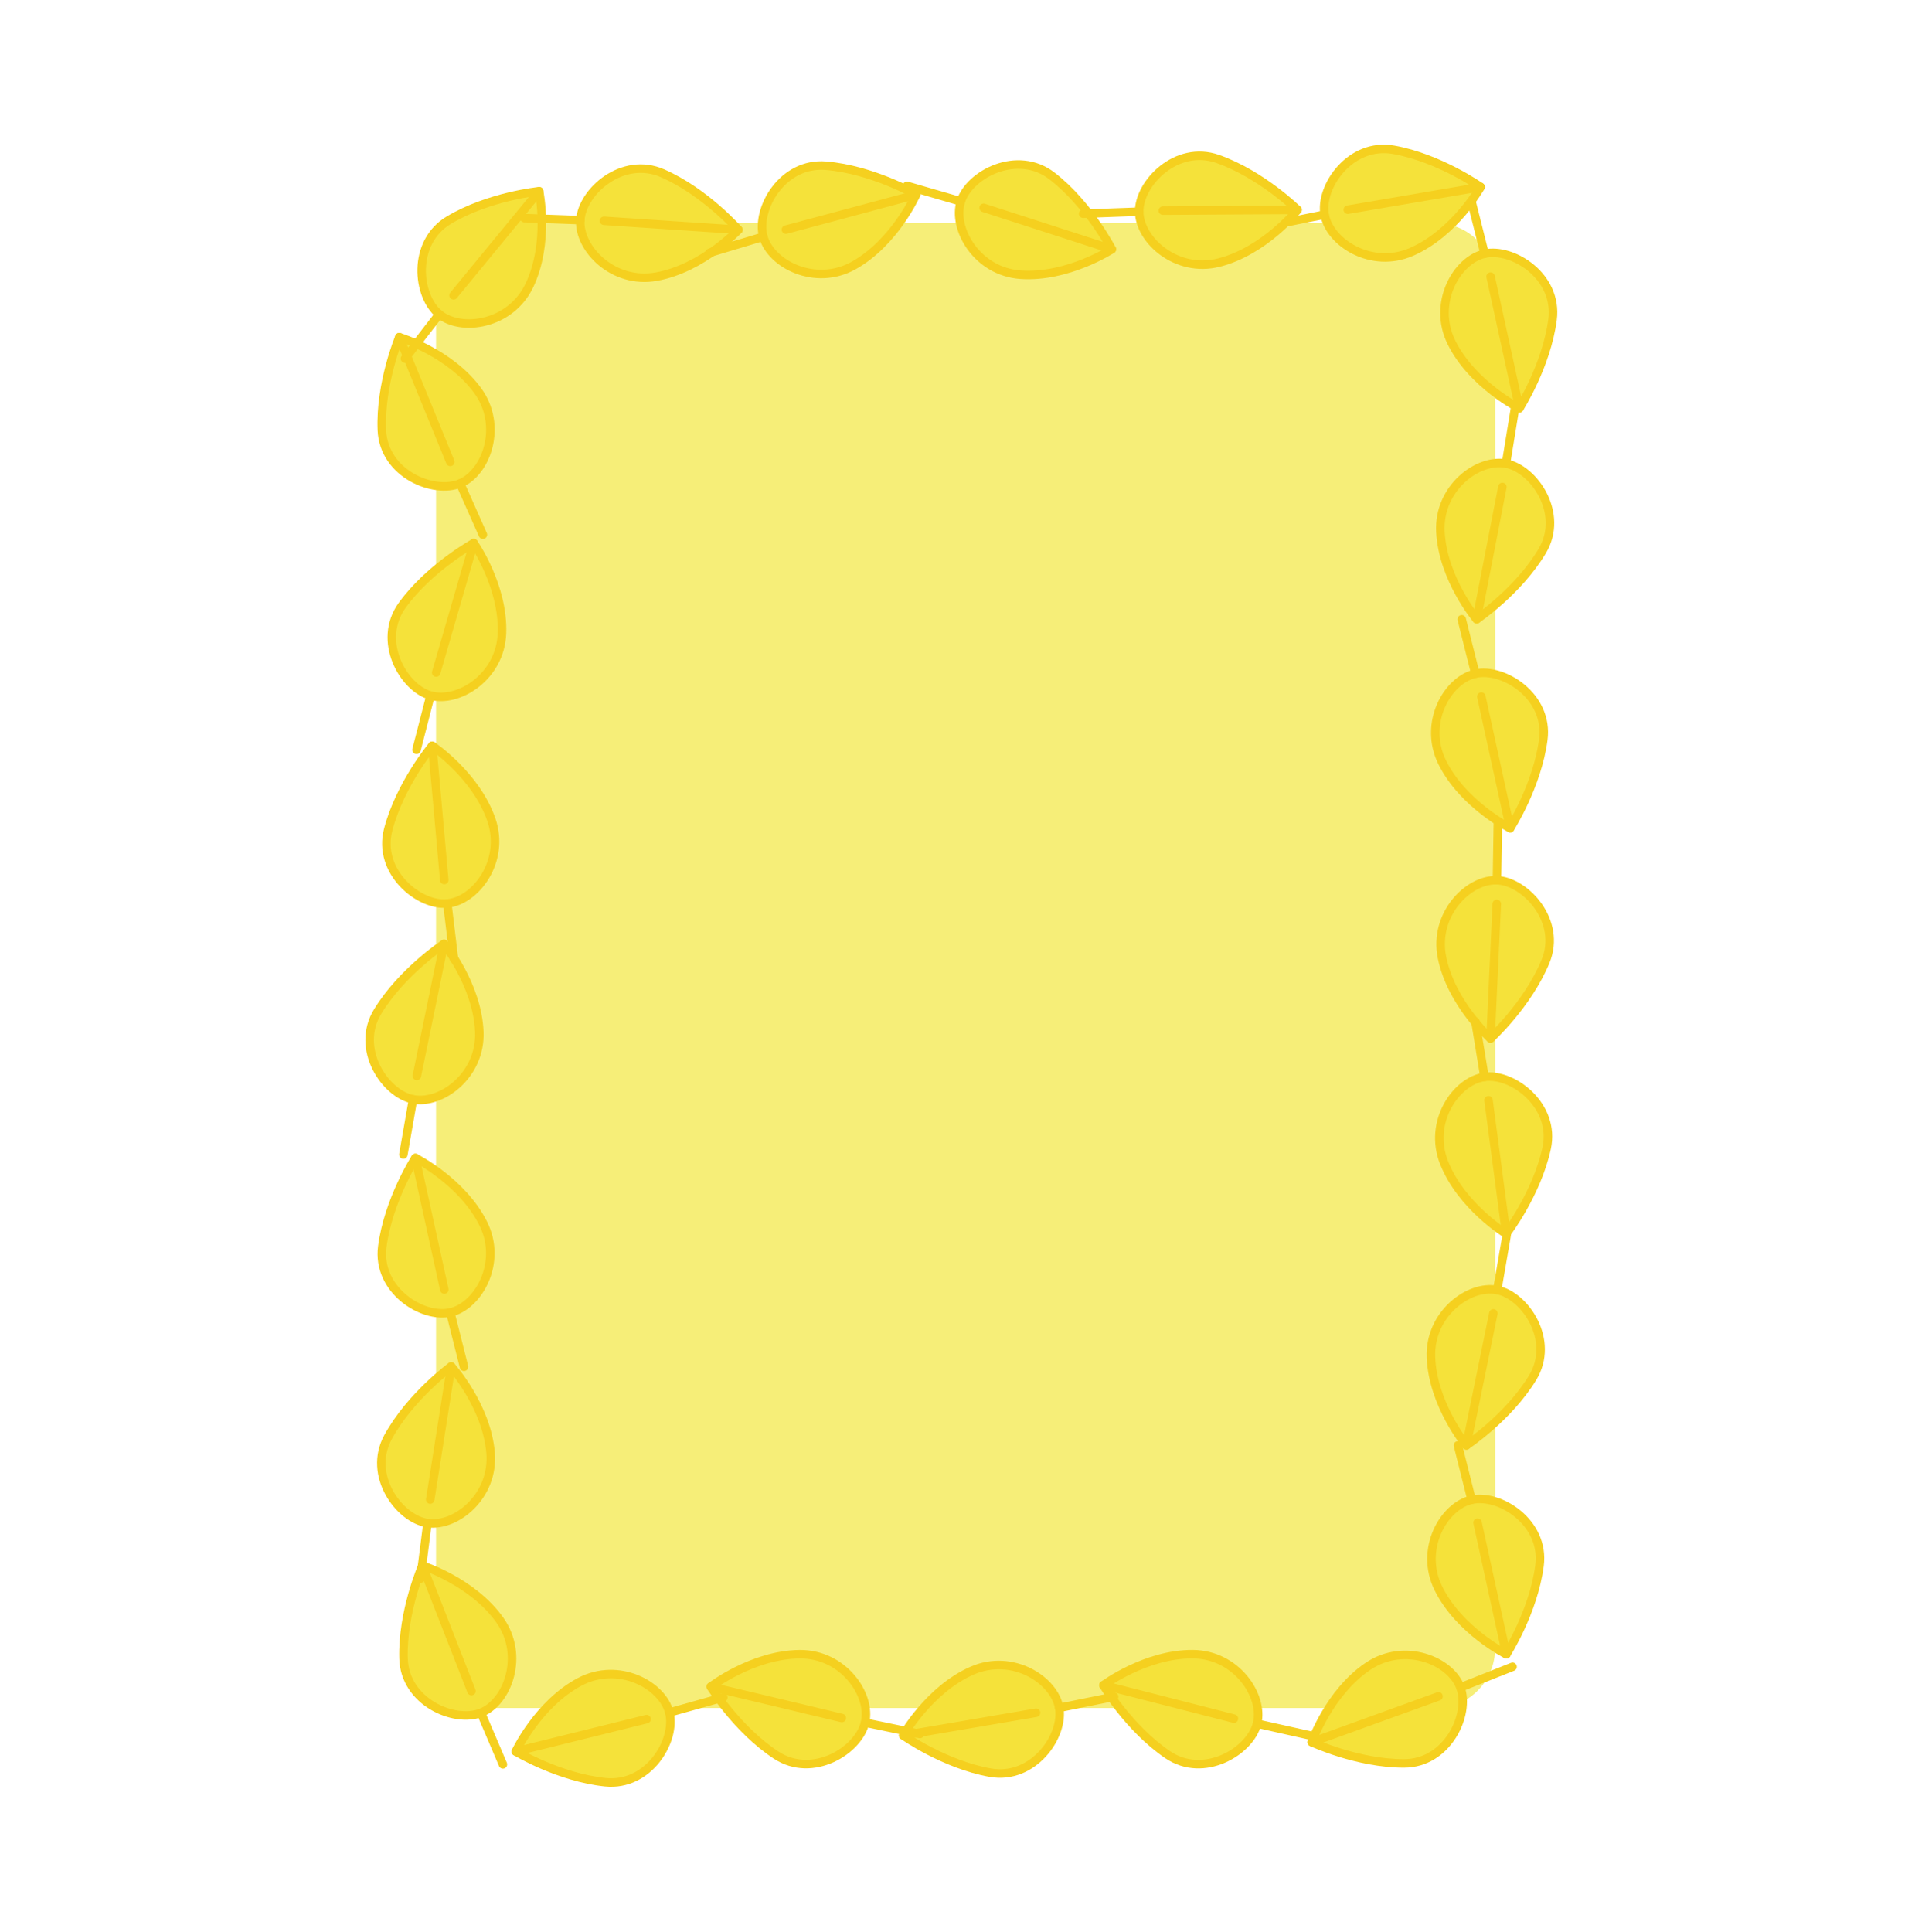
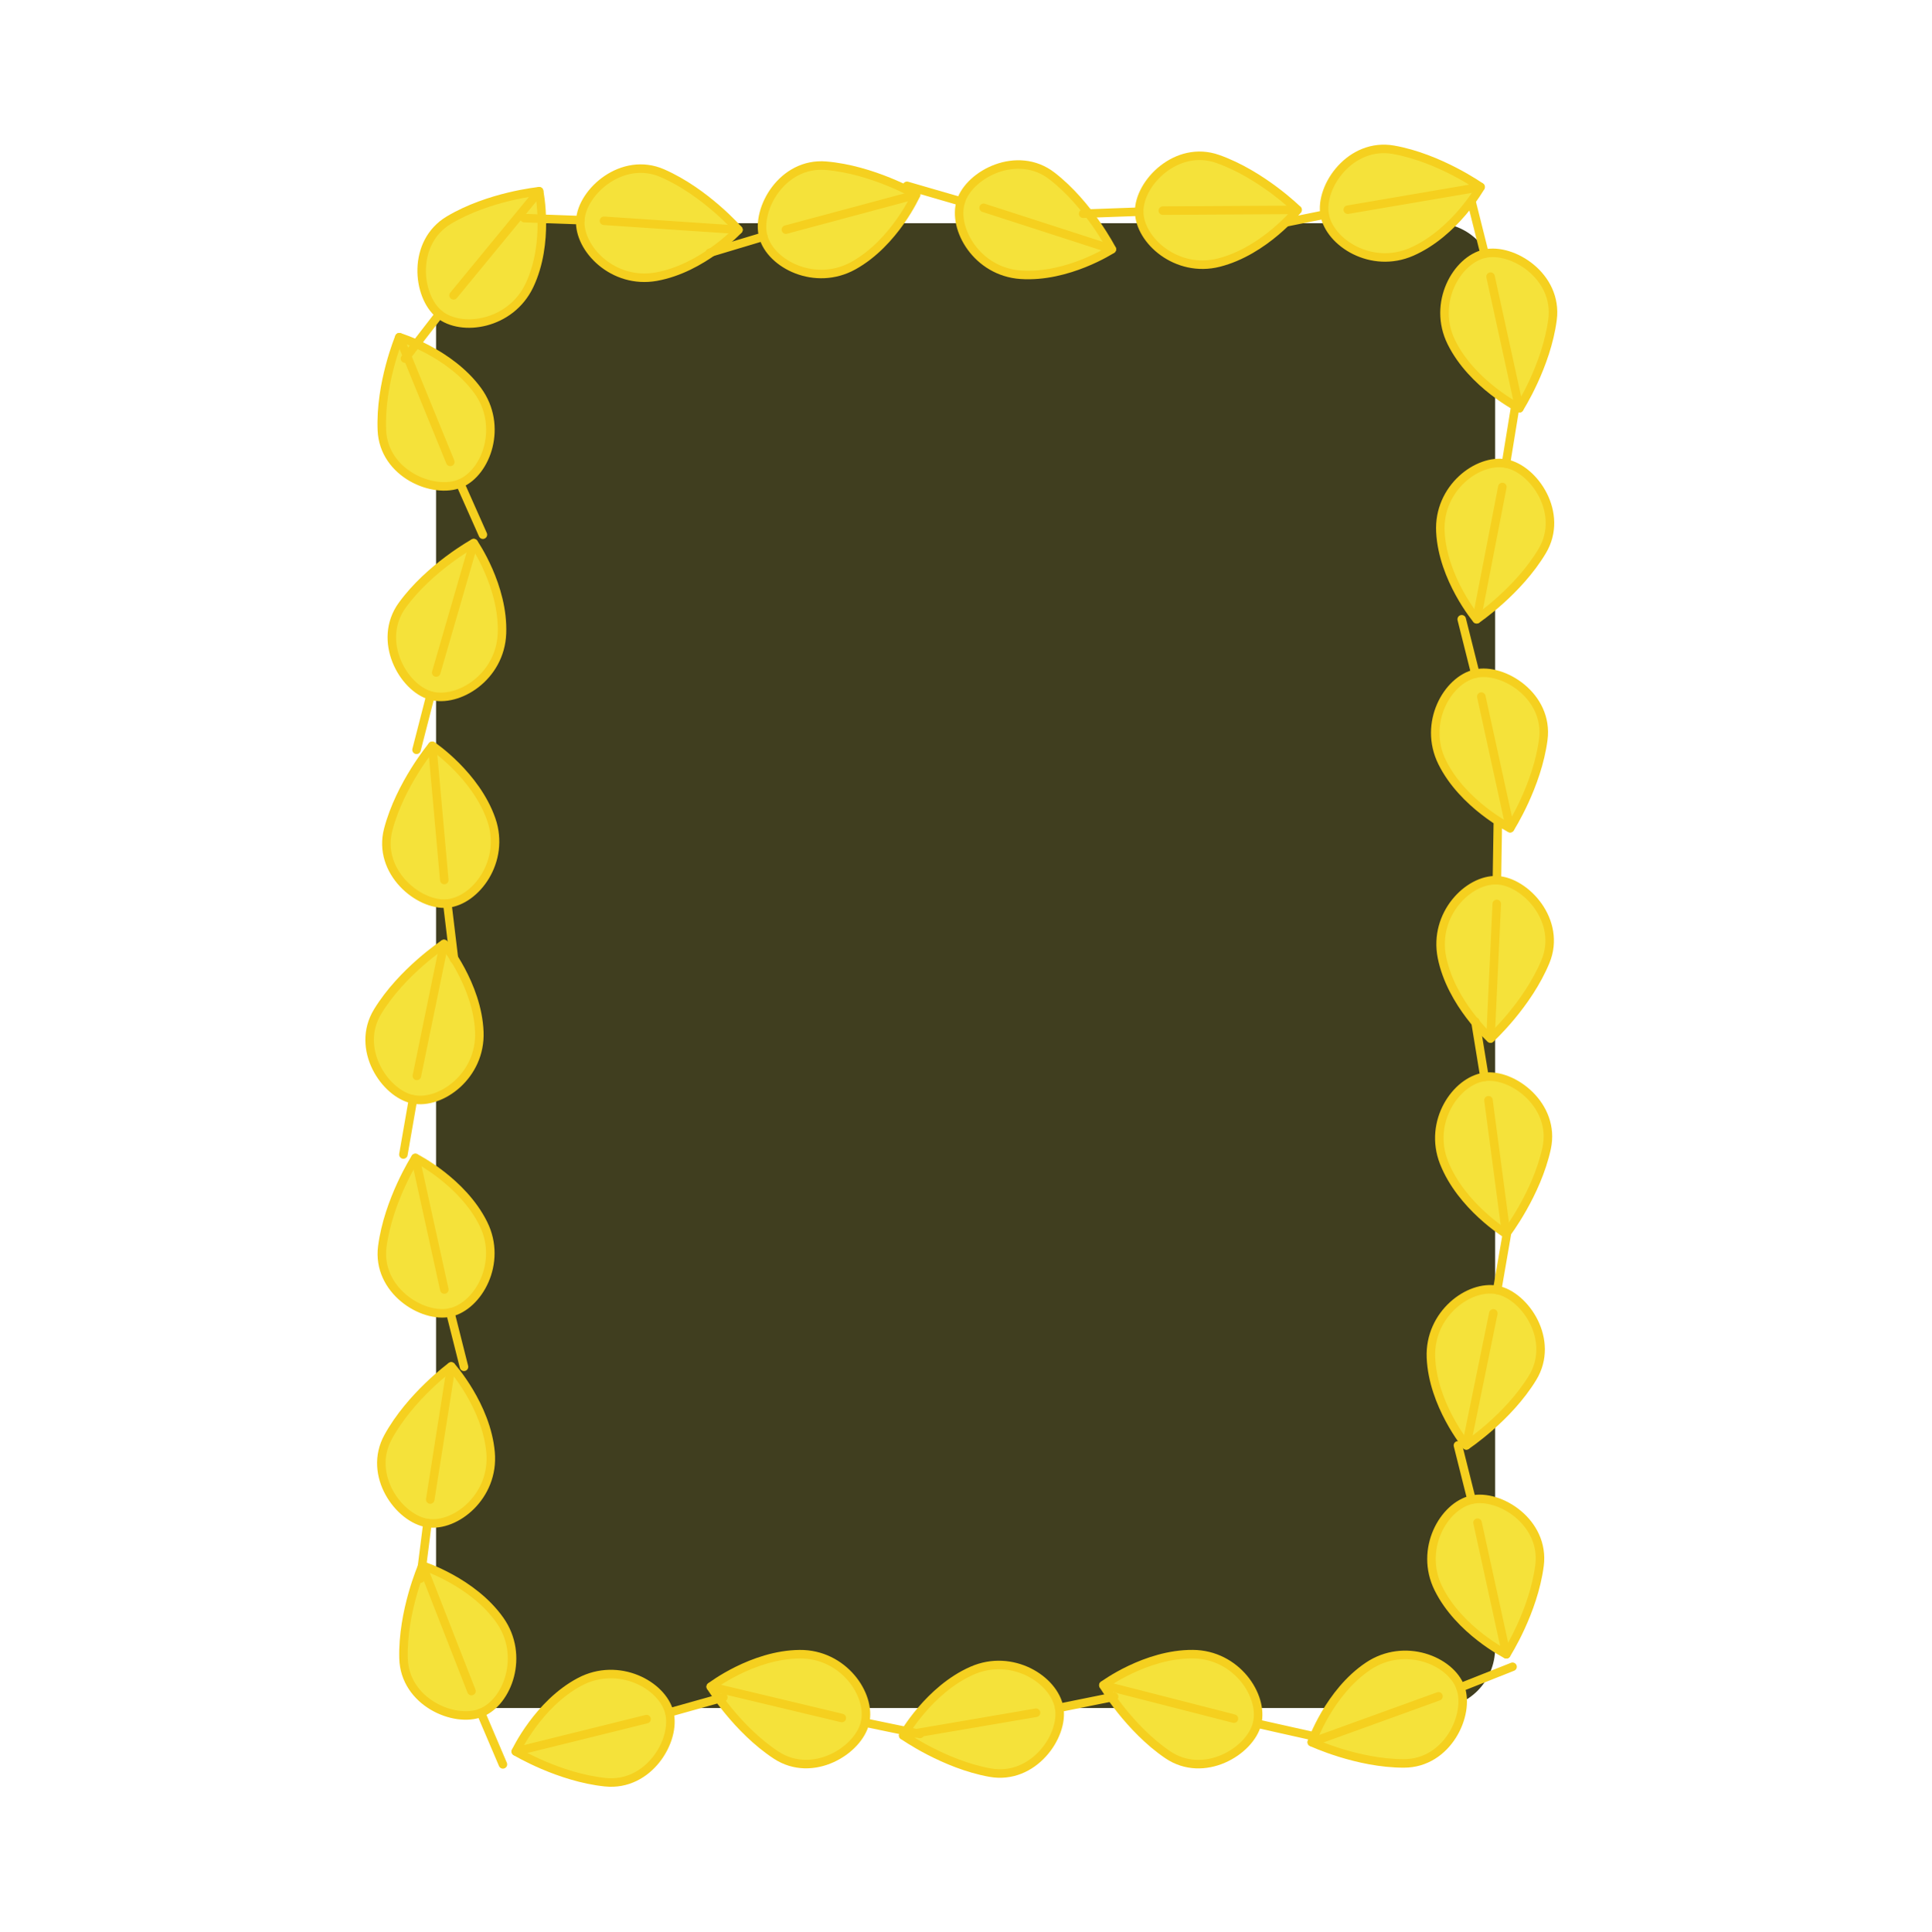
<svg xmlns="http://www.w3.org/2000/svg" id="_图层_1" data-name="图层_1" version="1.1" viewBox="0 0 1133.86 1133.86">
  <defs>
    <style>
      .st0 {
        fill: #f5e23a;
      }

      .st0, .st1 {
        stroke: #f5d01f;
        stroke-linecap: round;
        stroke-linejoin: round;
        stroke-width: 5px;
      }

      .st1 {
        fill: none;
      }

      .st2 {
-         fill: #f6ee78;
+         fill: #403e1f;
      }
    </style>
  </defs>
  <path class="st2" d="M290.67,131.03h552.51c19.14,0,34.65,15.77,34.65,35.22v801.36c0,19.45-15.51,35.22-34.65,35.22H290.67c-19.14,0-34.65-15.77-34.65-35.22V166.25c0-19.45,15.51-35.22,34.65-35.22Z" />
  <g>
    <path class="st0" d="M892.06,239.69s-27.61-13.87-39.89-38.69c-11.39-23.02,3.08-48.36,19.47-52.05,16.39-3.69,43.22,13.23,39.89,38.69-3.56,27.19-19.47,52.05-19.47,52.05Z" />
    <line class="st1" x1="871.64" y1="148.95" x2="863.63" y2="117.03" />
    <line class="st1" x1="892.06" y1="239.69" x2="875.15" y2="162.41" />
  </g>
  <g>
    <path class="st0" d="M866.99,363.58s-19.86-23.67-21.3-51.33c-1.34-25.65,21.98-43.18,38.49-40.08,16.51,3.11,34.44,29.27,21.3,51.33-14.04,23.56-38.49,40.08-38.49,40.08Z" />
    <line class="st1" x1="884.19" y1="272.18" x2="889.48" y2="239.69" />
    <line class="st1" x1="866.99" y1="363.58" x2="882.07" y2="285.92" />
  </g>
  <g>
    <path class="st0" d="M886.63,486.25s-27.61-13.87-39.89-38.69c-11.39-23.02,3.08-48.36,19.47-52.05,16.39-3.69,43.22,13.23,39.89,38.69-3.56,27.19-19.47,52.05-19.47,52.05Z" />
    <line class="st1" x1="866.22" y1="395.51" x2="858.21" y2="363.58" />
    <line class="st1" x1="886.63" y1="486.25" x2="869.72" y2="408.97" />
  </g>
  <g>
    <path class="st0" d="M875.1,609.73s-23.08-20.54-28.51-47.7c-5.04-25.18,15.49-45.91,32.28-45.23,16.79.68,38.32,23.96,28.51,47.7-10.48,25.34-32.28,45.23-32.28,45.23Z" />
    <line class="st1" x1="878.87" y1="516.79" x2="879.4" y2="483.89" />
    <line class="st1" x1="875.1" y1="609.73" x2="878.78" y2="530.7" />
  </g>
  <g>
    <path class="st0" d="M884.31,724.41s-26.35-16.13-36.51-41.9c-9.42-23.89,7.12-47.93,23.76-50.24,16.64-2.3,41.96,16.8,36.51,41.9-5.82,26.8-23.76,50.24-23.76,50.24Z" />
    <line class="st1" x1="871.56" y1="632.27" x2="866.25" y2="599.79" />
    <line class="st1" x1="884.31" y1="724.41" x2="873.92" y2="645.98" />
  </g>
  <g>
    <path class="st0" d="M860.93,848.62s-19.62-23.86-20.79-51.54c-1.08-25.66,22.41-42.97,38.89-39.7,16.48,3.27,34.15,29.6,20.79,51.54-14.27,23.42-38.89,39.7-38.89,39.7Z" />
    <line class="st1" x1="879.03" y1="757.38" x2="884.64" y2="724.95" />
    <line class="st1" x1="860.93" y1="848.62" x2="876.78" y2="771.11" />
  </g>
  <g>
    <path class="st0" d="M884.41,971.28s-27.61-13.87-39.89-38.69c-11.39-23.02,3.08-48.36,19.47-52.05,16.39-3.69,43.22,13.23,39.89,38.69-3.56,27.19-19.47,52.05-19.47,52.05Z" />
    <line class="st1" x1="864" y1="880.54" x2="855.99" y2="848.62" />
    <line class="st1" x1="884.41" y1="971.28" x2="867.5" y2="894" />
  </g>
  <g>
    <path class="st0" d="M770.17,1022.87s10.12-29.19,33.12-44.62c21.33-14.31,48.35-3.29,54.15,12.47,5.81,15.76-7.44,44.58-33.12,44.62-27.42.04-54.15-12.47-54.15-12.47Z" />
    <line class="st1" x1="857.45" y1="990.72" x2="888.05" y2="978.59" />
    <line class="st1" x1="770.17" y1="1022.87" x2="844.57" y2="995.96" />
  </g>
  <g>
    <path class="st0" d="M647.82,989.44s24.79-18.43,52.49-18.25c25.68.17,41.82,24.48,37.75,40.78-4.07,16.3-31.24,32.67-52.49,18.25-22.69-15.4-37.75-40.78-37.75-40.78Z" />
    <line class="st1" x1="738.06" y1="1011.97" x2="770.17" y2="1019.16" />
    <line class="st1" x1="647.82" y1="989.44" x2="724.46" y2="1009.05" />
  </g>
  <g>
    <path class="st0" d="M530.28,1018.9s15.13-26.93,40.5-38.05c23.53-10.31,48.17,5.32,51.09,21.86s-15.22,42.56-40.5,38.05c-27-4.82-51.09-21.86-51.09-21.86Z" />
    <line class="st1" x1="621.87" y1="1002.72" x2="654.13" y2="996.2" />
    <line class="st1" x1="530.28" y1="1018.9" x2="608.27" y2="1005.59" />
  </g>
  <g>
    <path class="st0" d="M417.29,990.31s24.49-18.83,52.19-19.1c25.68-.24,42.21,23.8,38.41,40.16-3.81,16.36-30.7,33.17-52.19,19.1-22.94-15.03-38.41-40.16-38.41-40.16Z" />
    <line class="st1" x1="507.89" y1="1011.38" x2="540.12" y2="1018.05" />
    <line class="st1" x1="417.29" y1="990.31" x2="494.24" y2="1008.68" />
  </g>
  <g>
    <path class="st0" d="M302.82,1028.34s13.11-27.97,37.59-40.92c22.7-12.01,48.43,1.76,52.56,18.04,4.13,16.28-12.04,43.56-37.59,40.92-27.28-2.82-52.56-18.04-52.56-18.04Z" />
    <line class="st1" x1="392.97" y1="1005.46" x2="424.67" y2="996.58" />
    <line class="st1" x1="302.82" y1="1028.34" x2="379.61" y2="1009.33" />
  </g>
  <g>
    <path class="st0" d="M247.99,919.2s29.44,9.37,45.45,31.97c14.85,20.96,4.53,48.25-11.08,54.45-15.61,6.21-44.76-6.3-45.45-31.97-.74-27.41,11.08-54.45,11.08-54.45Z" />
    <line class="st1" x1="282.36" y1="1005.63" x2="295.27" y2="1035.9" />
    <line class="st1" x1="247.99" y1="919.2" x2="276.8" y2="992.88" />
  </g>
  <g>
    <path class="st0" d="M869.3,109.8s-15.13,26.93-40.5,38.05c-23.53,10.31-48.17-5.32-51.09-21.86-2.92-16.54,15.22-42.56,40.5-38.05,27,4.82,51.09,21.86,51.09,21.86Z" />
    <line class="st1" x1="777.71" y1="125.98" x2="745.44" y2="132.5" />
    <line class="st1" x1="869.3" y1="109.8" x2="791.31" y2="123.11" />
  </g>
  <g>
    <path class="st0" d="M264.91,802.27s20.68,22.95,23.11,50.54c2.25,25.59-20.43,43.94-37.04,41.42-16.61-2.52-35.46-28.02-23.11-50.54,13.19-24.04,37.04-41.42,37.04-41.42Z" />
    <line class="st1" x1="250.97" y1="894.23" x2="246.84" y2="926.88" />
    <line class="st1" x1="264.91" y1="802.27" x2="252.59" y2="880.42" />
  </g>
  <g>
    <path class="st0" d="M243.87,679.85s27.62,13.84,39.92,38.66c11.41,23.01-3.03,48.36-19.42,52.07s-43.23-13.19-39.92-38.66c3.53-27.19,19.42-52.07,19.42-52.07Z" />
    <line class="st1" x1="264.37" y1="770.57" x2="272.41" y2="802.49" />
    <line class="st1" x1="243.87" y1="679.85" x2="260.86" y2="757.12" />
  </g>
  <g>
    <path class="st0" d="M260.67,554.21s19.6,23.88,20.74,51.56c1.06,25.66-22.45,42.94-38.93,39.66s-34.13-29.64-20.74-51.56c14.29-23.4,38.93-39.66,38.93-39.66Z" />
    <line class="st1" x1="242.48" y1="645.42" x2="236.83" y2="677.84" />
    <line class="st1" x1="260.67" y1="554.21" x2="244.74" y2="631.7" />
  </g>
  <g>
    <path class="st0" d="M253.77,437.87s25.65,17.23,34.71,43.4c8.4,24.27-9.13,47.59-25.85,49.19-16.72,1.6-41.22-18.55-34.71-43.4,6.95-26.53,25.85-49.19,25.85-49.19Z" />
    <line class="st1" x1="262.63" y1="530.46" x2="266.56" y2="563.14" />
    <line class="st1" x1="253.77" y1="437.87" x2="260.84" y2="516.67" />
  </g>
  <g>
    <path class="st0" d="M278.13,318.87s17.64,25.36,16.58,53.04c-.98,25.67-25.79,41.02-41.95,36.44s-31.66-32.25-16.58-53.04c16.11-22.19,41.95-36.44,41.95-36.44Z" />
    <line class="st1" x1="252.75" y1="408.35" x2="244.55" y2="440.22" />
    <line class="st1" x1="278.13" y1="318.87" x2="256.1" y2="394.85" />
  </g>
  <g>
    <path class="st0" d="M234.44,197.96s29.58,8.92,45.94,31.27c15.17,20.73,5.27,48.17-10.24,54.62-15.51,6.45-44.85-5.61-45.94-31.27-1.16-27.4,10.24-54.62,10.24-54.62Z" />
    <line class="st1" x1="270.14" y1="283.84" x2="283.51" y2="313.92" />
    <line class="st1" x1="234.44" y1="197.96" x2="264.37" y2="271.19" />
  </g>
  <g>
    <path class="st0" d="M316.53,112.28s6.19,30.27-5.71,55.28c-11.04,23.19-39.89,27.51-52.93,16.92-13.04-10.59-16.36-42.14,5.71-55.28,23.56-14.03,52.93-16.92,52.93-16.92Z" />
    <line class="st1" x1="257.89" y1="184.48" x2="237.77" y2="210.52" />
    <line class="st1" x1="316.53" y1="112.28" x2="266.29" y2="173.39" />
  </g>
  <g>
    <path class="st0" d="M433.54,134.91s-21.01,22.65-48.27,27.53c-25.28,4.52-45.59-16.42-44.57-33.19s24.74-37.83,48.27-27.53c25.12,10.99,44.57,33.19,44.57,33.19Z" />
    <line class="st1" x1="340.7" y1="129.25" x2="307.81" y2="128.05" />
    <line class="st1" x1="433.54" y1="134.91" x2="354.6" y2="129.63" />
  </g>
  <g>
    <path class="st0" d="M537.84,114.31s-12.57,28.22-36.79,41.65c-22.47,12.45-48.45-.82-52.9-17.02s11.2-43.79,36.79-41.65c27.33,2.29,52.9,17.02,52.9,17.02Z" />
    <line class="st1" x1="448.15" y1="138.94" x2="416.64" y2="148.42" />
    <line class="st1" x1="537.84" y1="114.31" x2="461.43" y2="134.81" />
  </g>
  <g>
    <path class="st0" d="M652.79,146.35s-25.89,16.86-53.52,14.96c-25.62-1.76-40.22-27.02-35.15-43.04,5.07-16.02,33.2-30.67,53.52-14.96,21.69,16.77,35.15,43.04,35.15,43.04Z" />
    <line class="st1" x1="564.12" y1="118.27" x2="532.51" y2="109.1" />
    <line class="st1" x1="652.79" y1="146.35" x2="577.51" y2="122.02" />
  </g>
  <g>
    <path class="st0" d="M761.83,123.21s-19.31,24.11-46.15,30.96c-24.89,6.34-46.66-13.08-46.85-29.88s21.94-39.52,46.15-30.96c25.85,9.14,46.85,29.88,46.85,29.88Z" />
    <line class="st1" x1="668.83" y1="124.28" x2="635.94" y2="125.47" />
    <line class="st1" x1="761.83" y1="123.21" x2="682.72" y2="123.66" />
  </g>
</svg>
